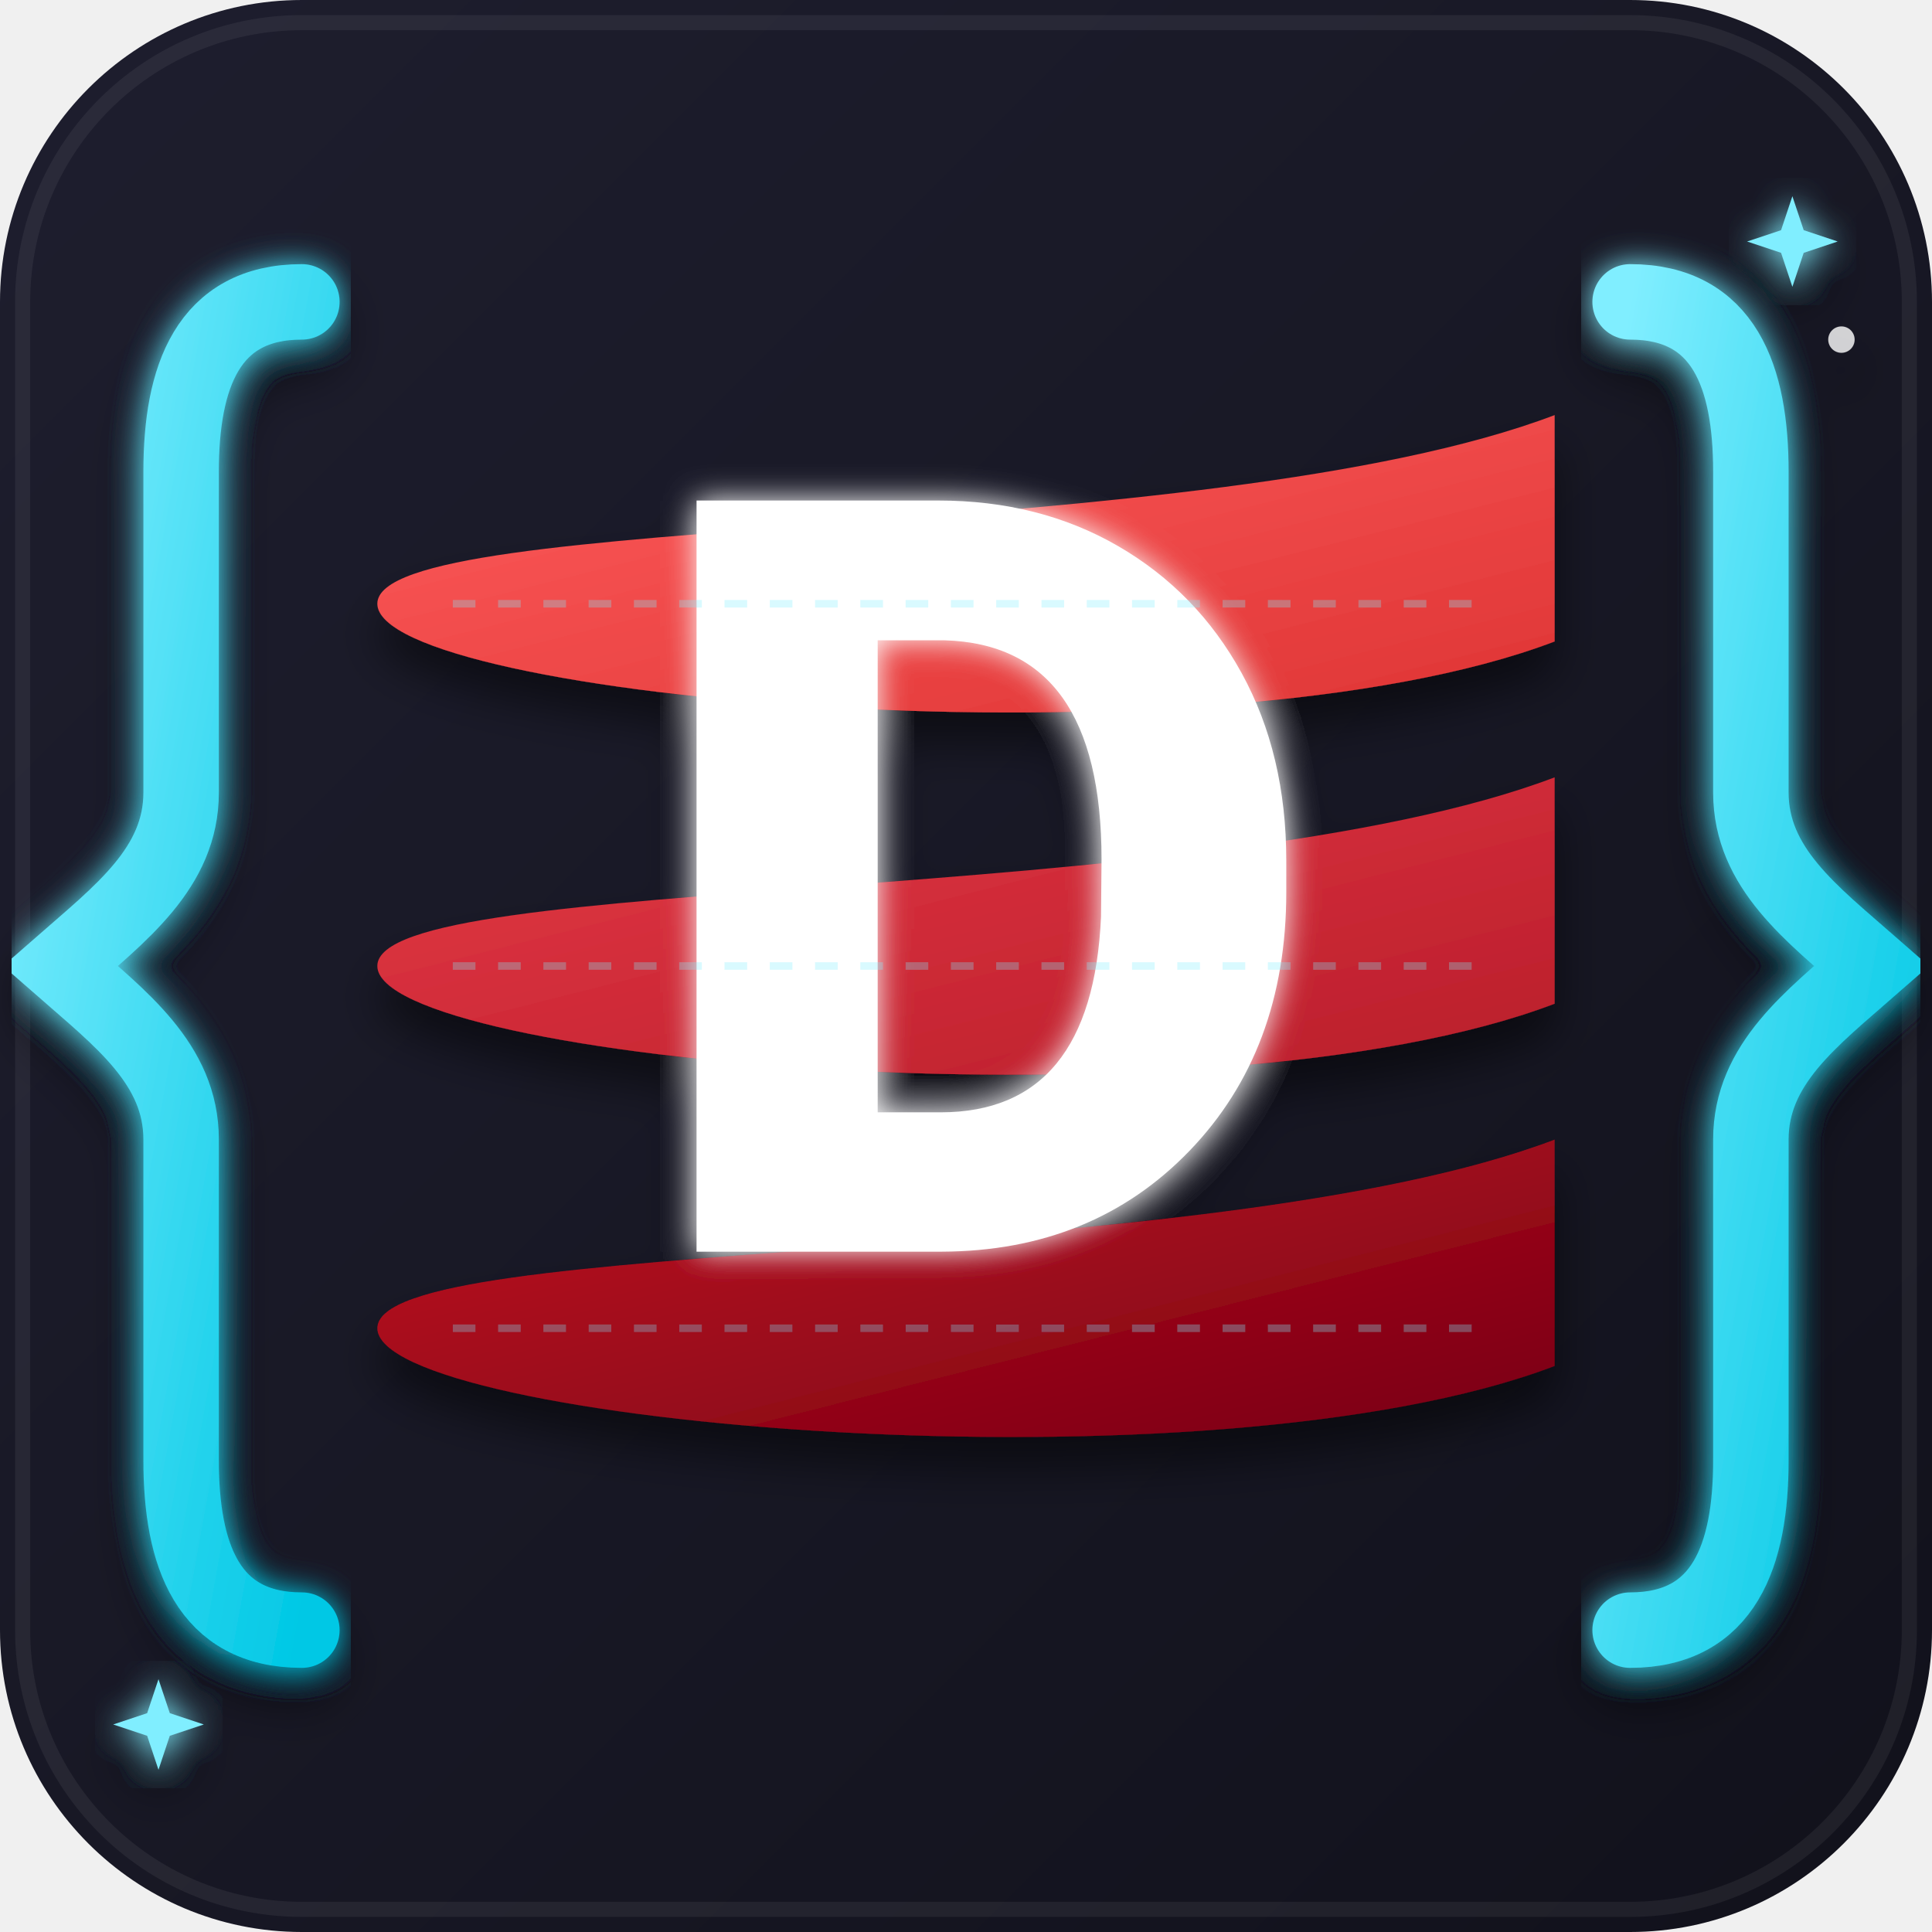
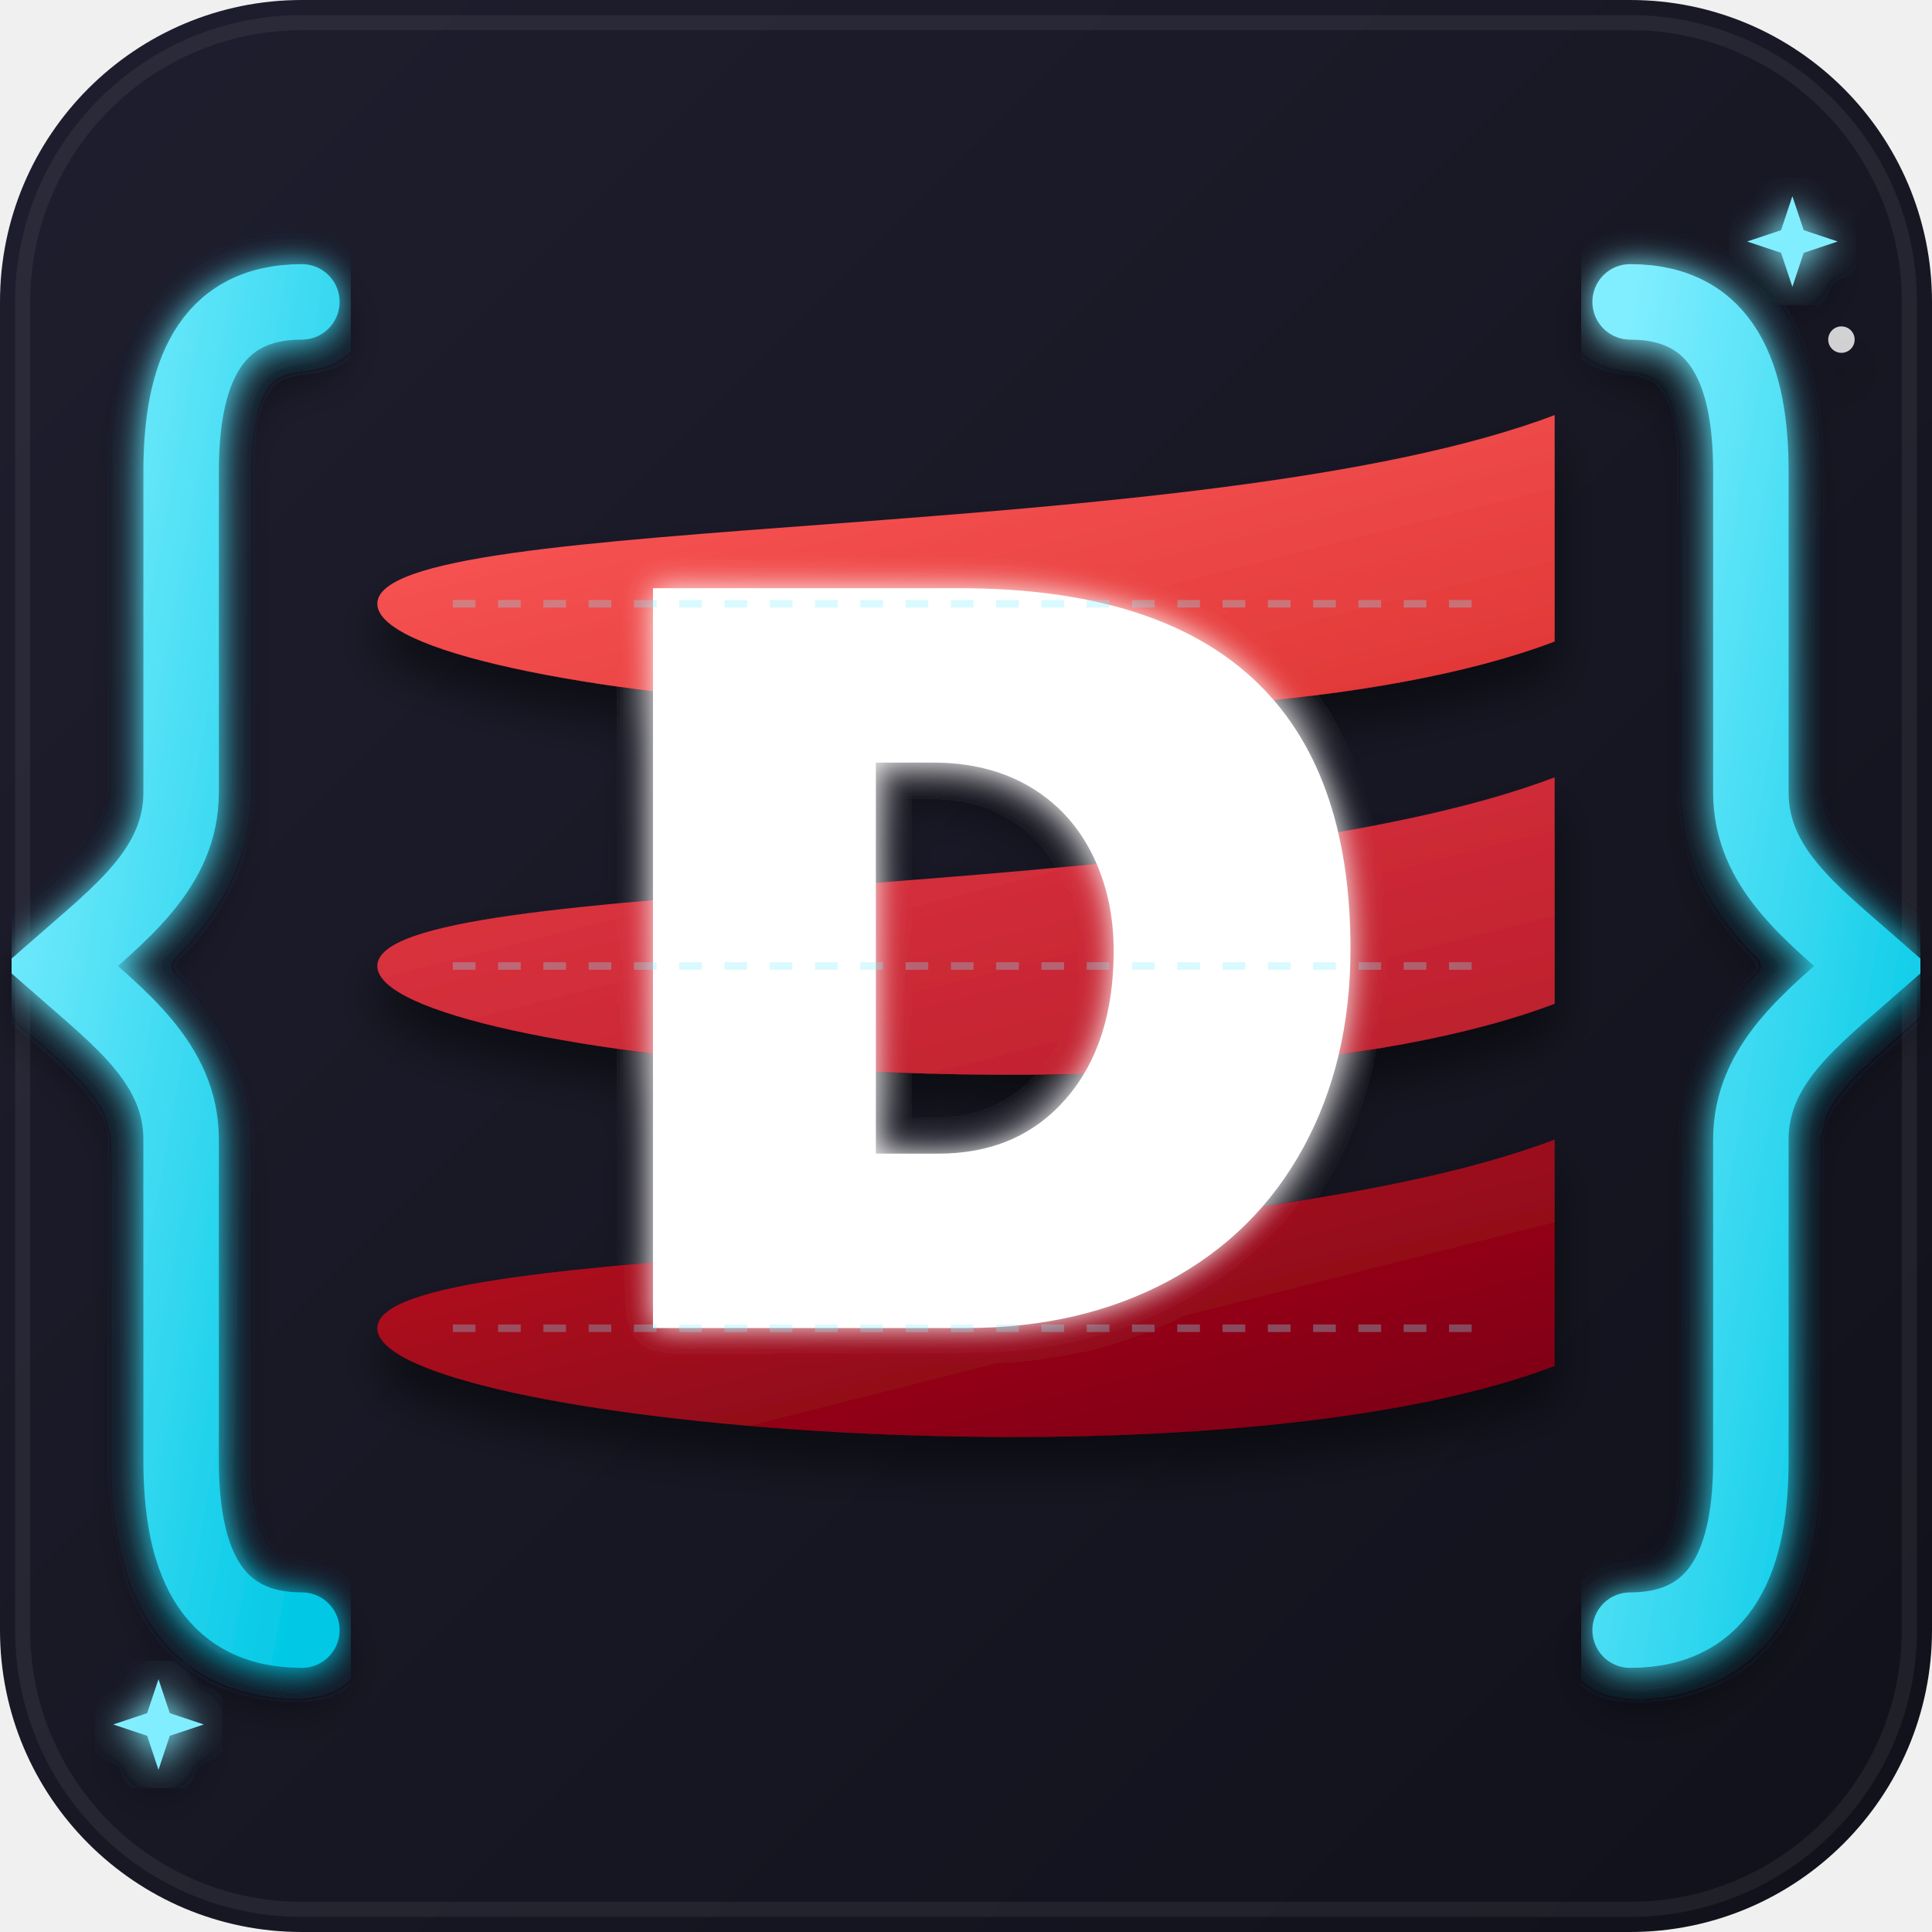
<svg xmlns="http://www.w3.org/2000/svg" viewBox="0 0 512 512" width="100%" height="100%">
  <defs>
    <linearGradient id="bgGrad" x1="0%" y1="0%" x2="100%" y2="100%">
      <stop offset="0%" stop-color="#1E1E2E" />
      <stop offset="50%" stop-color="#181825" />
      <stop offset="100%" stop-color="#11111B" />
    </linearGradient>
    <linearGradient id="scalaTop" x1="0%" y1="0%" x2="100%" y2="100%">
      <stop offset="0%" stop-color="#FF5D5D" />
      <stop offset="100%" stop-color="#DE3434" />
    </linearGradient>
    <linearGradient id="scalaMid" x1="0%" y1="0%" x2="100%" y2="100%">
      <stop offset="0%" stop-color="#E63946" />
      <stop offset="100%" stop-color="#B81D2A" />
    </linearGradient>
    <linearGradient id="scalaBot" x1="0%" y1="0%" x2="100%" y2="100%">
      <stop offset="0%" stop-color="#C1121F" />
      <stop offset="100%" stop-color="#780016" />
    </linearGradient>
    <linearGradient id="cyanAccent" x1="0%" y1="0%" x2="100%" y2="100%">
      <stop offset="0%" stop-color="#80EEFF" />
      <stop offset="100%" stop-color="#00C8E5" />
    </linearGradient>
    <filter id="dropShadow" x="-10%" y="-10%" width="130%" height="130%">
      <feDropShadow dx="0" dy="8" stdDeviation="6" flood-color="#000000" flood-opacity="0.5" />
    </filter>
    <filter id="glow" x="-20%" y="-20%" width="140%" height="140%">
      <feGaussianBlur stdDeviation="4" result="blur" />
      <feComposite in="SourceGraphic" in2="blur" operator="over" />
    </filter>
  </defs>
  <rect width="512" height="512" rx="80" fill="url(#bgGrad)" />
  <rect x="6" y="6" width="500" height="500" rx="74" fill="none" stroke="#FFFFFF" stroke-opacity="0.06" stroke-width="4" />
  <g filter="url(#dropShadow)">
    <path d="M 100 352               C 100 327, 320 337, 412 302               L 412 362               C 320 397, 100 377, 100 352 Z" fill="url(#scalaBot)" />
    <path d="M 100 256               C 100 231, 320 241, 412 206               L 412 266               C 320 301, 100 281, 100 256 Z" fill="url(#scalaMid)" />
    <path d="M 100 160               C 100 135, 320 145, 412 110               L 412 170               C 320 205, 100 185, 100 160 Z" fill="url(#scalaTop)" />
-     <text x="260" y="236" font-family="system-ui, -apple-system, Segoe UI, Roboto, Helvetica, Arial, DejaVu Sans, sans-serif" font-weight="900" font-size="280" fill="#FFFFFF" text-anchor="middle" dominant-baseline="central" filter="url(#glow)">
-         D
-     </text>
+     <path d="M357.891 251.449Q357.891 281.254 345.381 304.154Q332.871 327.055 309.629 339.496Q286.387 351.938 256.035 351.938H173.047V155.883H254.258Q357.891 155.883 357.891 251.449ZM295.137 251.996Q295.137 237.641 289.326 226.156Q283.516 214.672 272.715 208.383Q261.914 202.094 247.285 202.094H232.109V305.727H248.652Q269.844 305.727 282.49 291.166Q295.137 276.605 295.137 251.996Z" fill="#FFFFFF" filter="url(#glow)" />
    <path d="M 80 80               C 55 80, 48 100, 48 125               L 48 210               C 48 230, 32 242, 16 256               C 32 270, 48 282, 48 302               L 48 387               C 48 412, 55 432, 80 432" fill="none" stroke="url(#cyanAccent)" stroke-width="20" stroke-linecap="round" filter="url(#glow)" />
    <path d="M 432 80               C 457 80, 464 100, 464 125               L 464 210               C 464 230, 480 242, 496 256               C 480 270, 464 282, 464 302               L 464 387               C 464 412, 457 432, 432 432" fill="none" stroke="url(#cyanAccent)" stroke-width="20" stroke-linecap="round" filter="url(#glow)" />
    <g stroke="#80EEFF" stroke-opacity="0.3" stroke-width="2" stroke-dasharray="6 6">
      <line x1="120" y1="160" x2="392" y2="160" />
      <line x1="120" y1="256" x2="392" y2="256" />
      <line x1="120" y1="352" x2="392" y2="352" />
    </g>
    <path d="M 475 52 L 478 61 L 487 64 L 478 67 L 475 76 L 472 67 L 463 64 L 472 61 Z" fill="#80EEFF" filter="url(#glow)" />
    <path d="M 42 445 L 45 454 L 54 457 L 45 460 L 42 469 L 39 460 L 30 457 L 39 454 Z" fill="#80EEFF" filter="url(#glow)" />
    <circle cx="488" cy="90" r="3.5" fill="#FFFFFF" opacity="0.8" />
  </g>
</svg>
